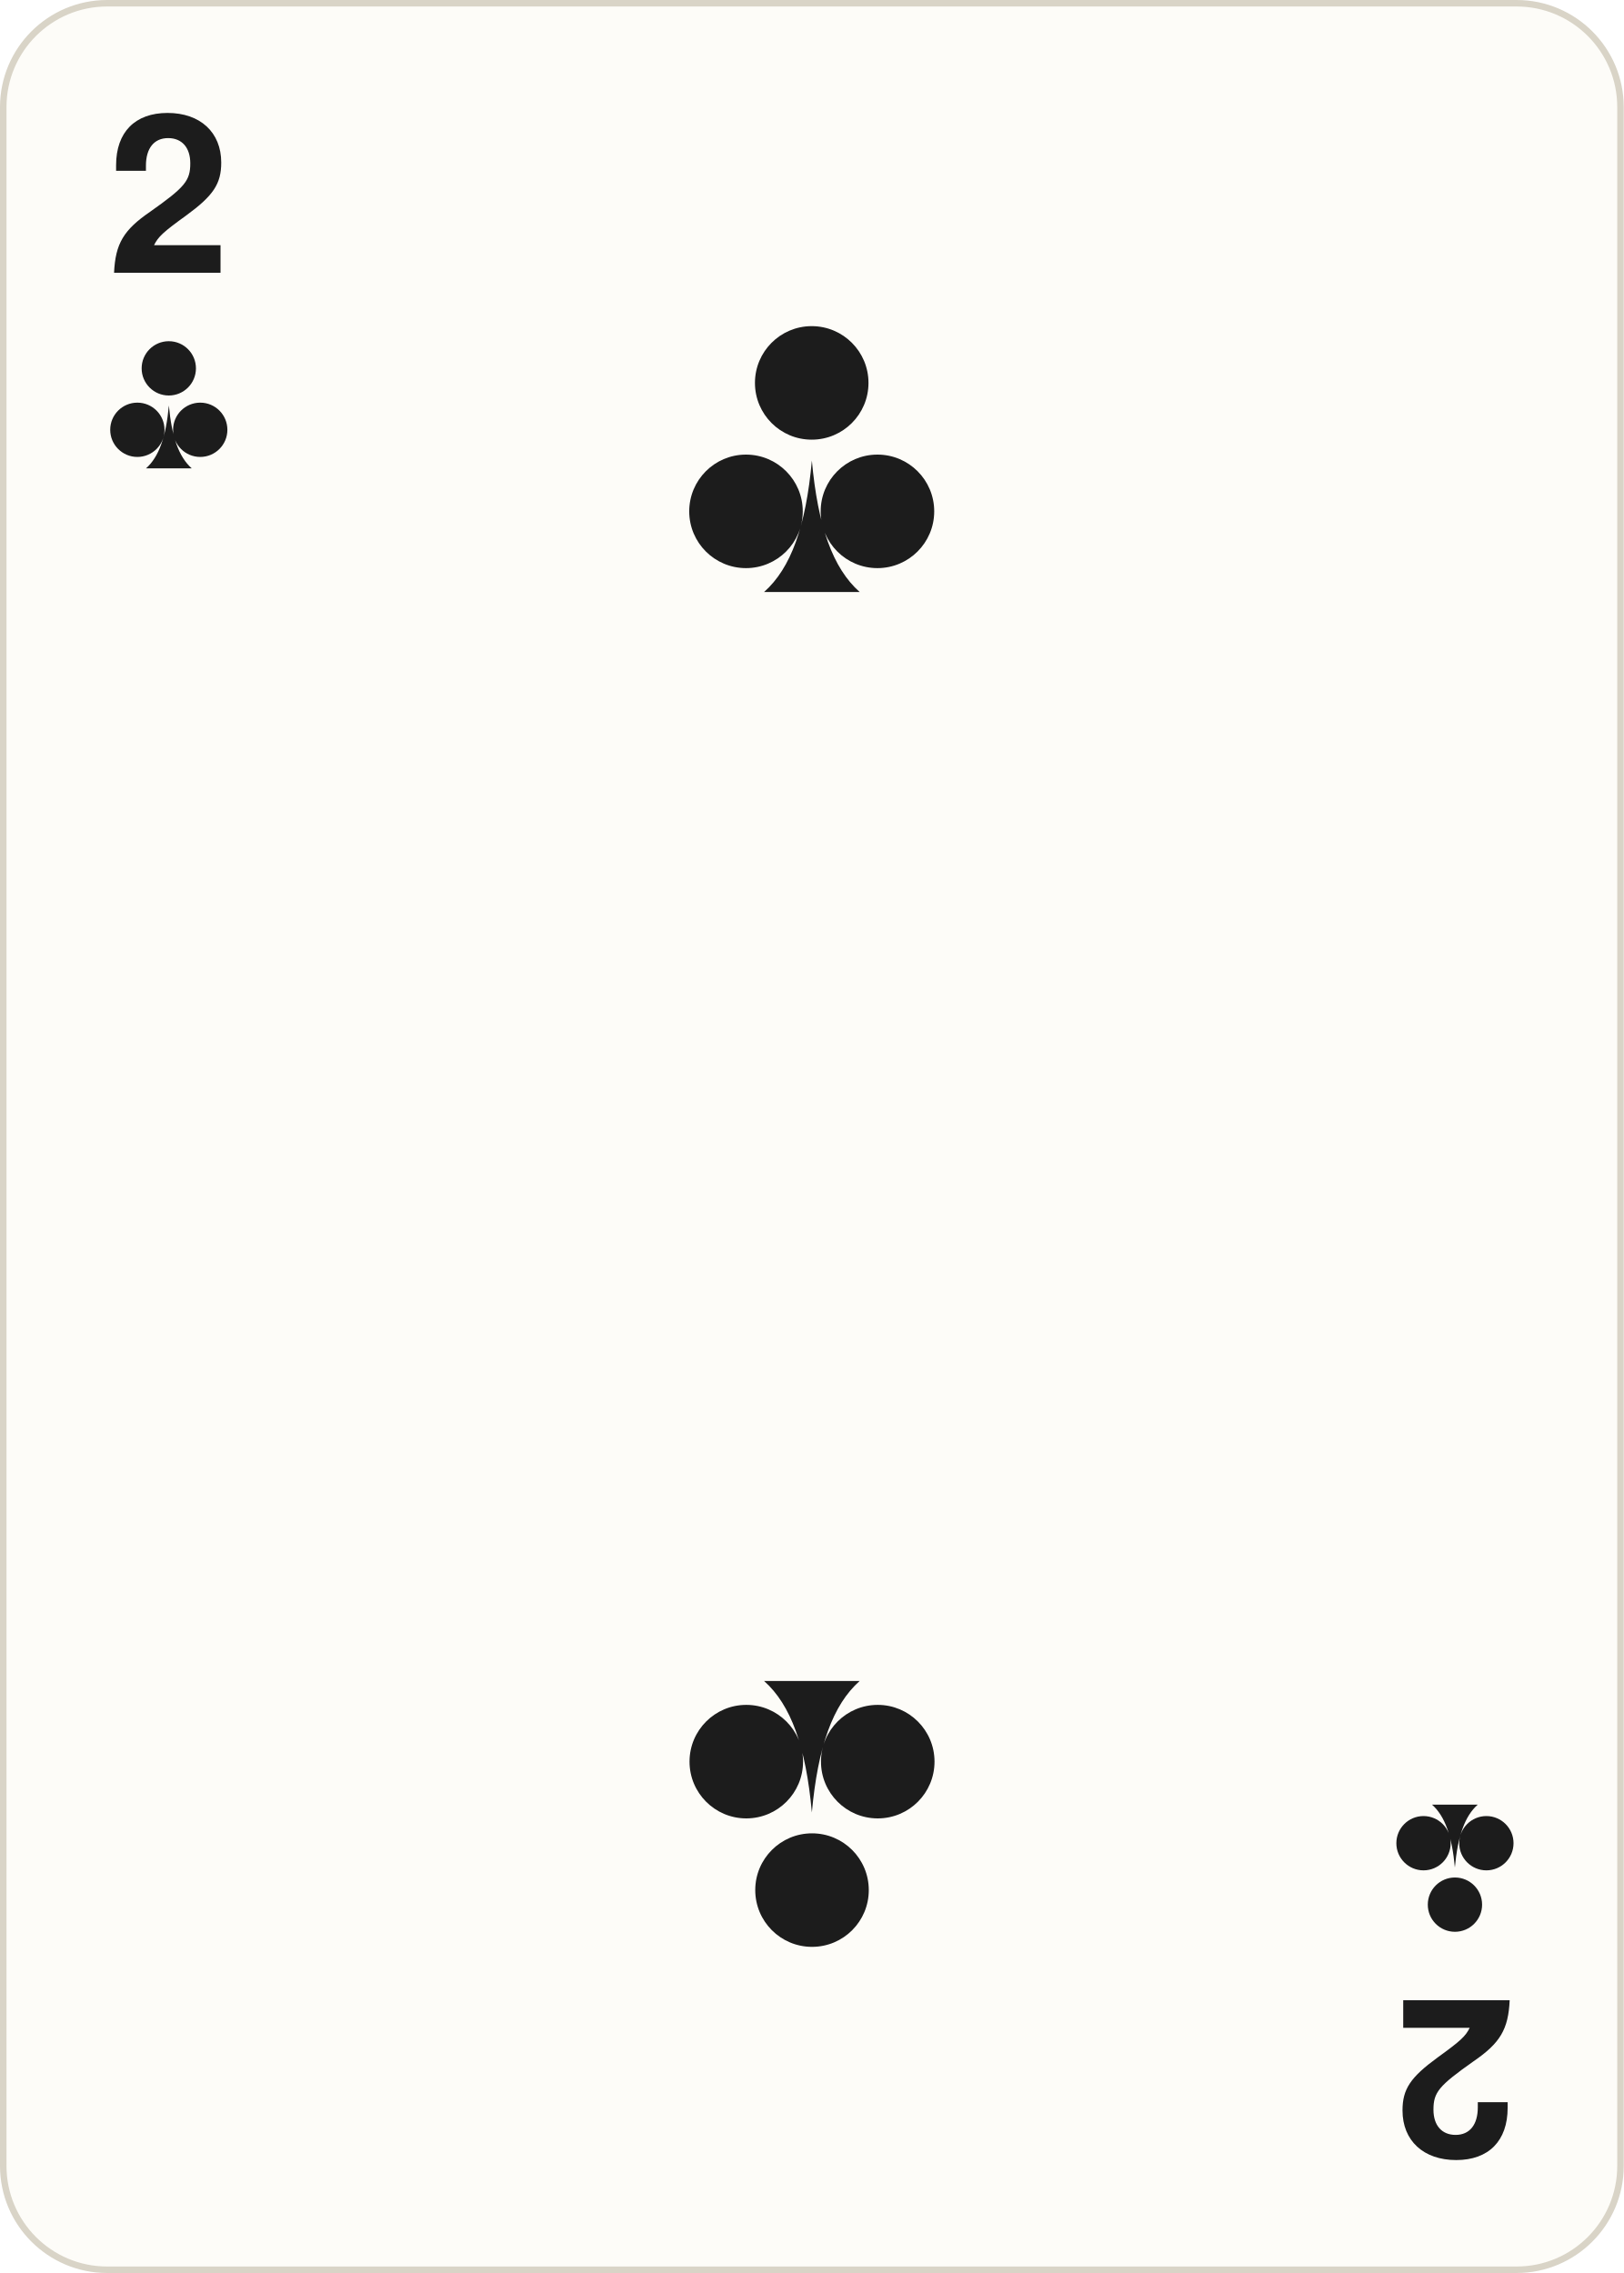
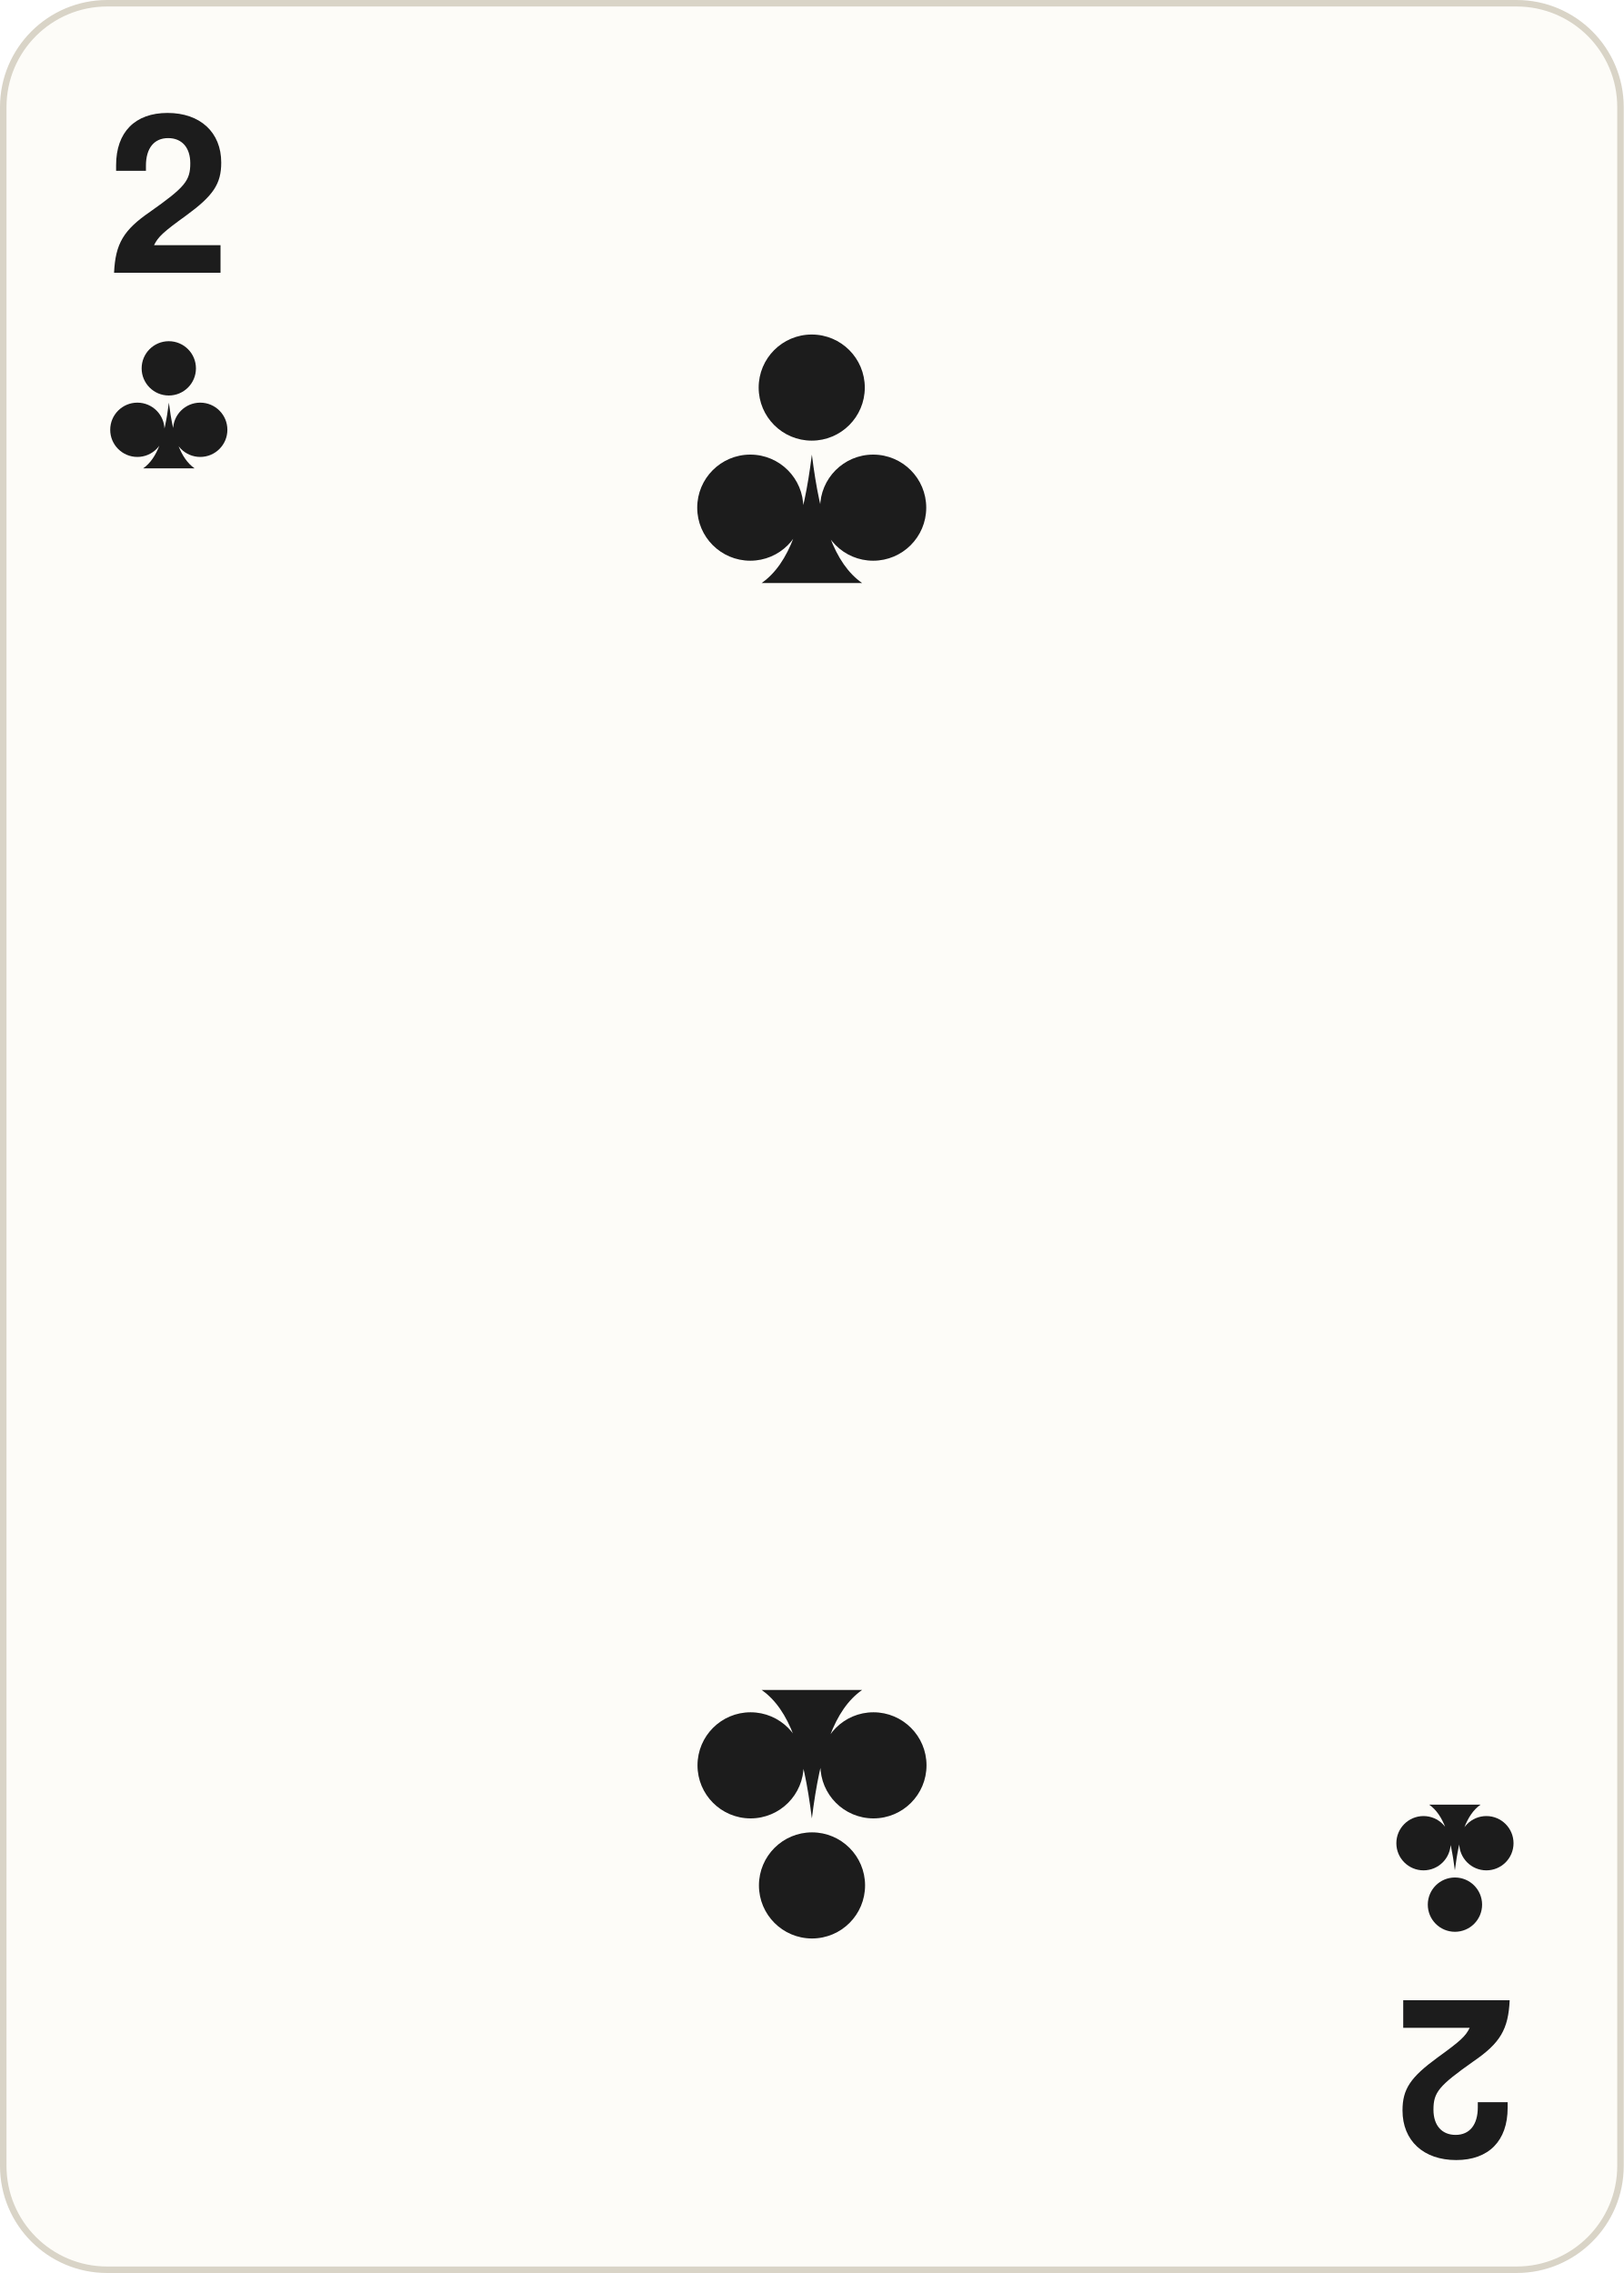
<svg xmlns="http://www.w3.org/2000/svg" viewBox="0 0 250 350" width="250" height="350">
  <rect x="0.5" y="0.5" width="249" height="349" rx="16" fill="#fdfcf8" stroke="#d9d4c7" stroke-width="1" />
  <text x="26" y="42" font-size="34" font-weight="700" text-anchor="middle" fill="#1c1c1c" font-family="Helvetica Neue, Helvetica, Arial, sans-serif">2</text>
-   <path d="M50,7 A19,19 0 1 1 49.9,7 Z M28,50 A19,19 0 1 1 27.9,50 Z M72,50 A19,19 0 1 1 71.9,50 Z M50,52 C52,74 57,88 66,96 L34,96 C43,88 48,74 50,52 Z" fill="#1c1c1c" transform="translate(26.0,62.0) scale(0.22) translate(-50,-50)" />
+   <path d="M50,7 A19,19 0 1 1 49.9,7 Z M28,50 A19,19 0 1 1 27.9,50 Z M72,50 A19,19 0 1 1 71.9,50 Z M50,50 C53,74 58,89 68,96 L32,96 C42,89 47,74 50,50 Z" fill="#1c1c1c" transform="translate(26.0,62.0) scale(0.22) translate(-50,-50)" />
  <g transform="rotate(180 125.0 175.0)">
    <text x="26" y="42" font-size="34" font-weight="700" text-anchor="middle" fill="#1c1c1c" font-family="Helvetica Neue, Helvetica, Arial, sans-serif">2</text>
-     <path d="M50,7 A19,19 0 1 1 49.9,7 Z M28,50 A19,19 0 1 1 27.9,50 Z M72,50 A19,19 0 1 1 71.9,50 Z M50,52 C52,74 57,88 66,96 L34,96 C43,88 48,74 50,52 Z" fill="#1c1c1c" transform="translate(26.0,62.0) scale(0.22) translate(-50,-50)" />
+     <path d="M50,7 A19,19 0 1 1 49.9,7 Z M28,50 A19,19 0 1 1 27.9,50 Z M72,50 A19,19 0 1 1 71.9,50 Z M50,50 C53,74 58,89 68,96 L32,96 C42,89 47,74 50,50 Z" fill="#1c1c1c" transform="translate(26.0,62.0) scale(0.22) translate(-50,-50)" />
  </g>
-   <path d="M50,7 A19,19 0 1 1 49.9,7 Z M28,50 A19,19 0 1 1 27.9,50 Z M72,50 A19,19 0 1 1 71.9,50 Z M50,52 C52,74 57,88 66,96 L34,96 C43,88 48,74 50,52 Z" fill="#1c1c1c" transform="translate(125.0,70.0) scale(0.46) translate(-50,-50)" />
-   <path d="M50,7 A19,19 0 1 1 49.9,7 Z M28,50 A19,19 0 1 1 27.9,50 Z M72,50 A19,19 0 1 1 71.9,50 Z M50,52 C52,74 57,88 66,96 L34,96 C43,88 48,74 50,52 Z" fill="#1c1c1c" transform="translate(125.0,280.0) rotate(180) scale(0.46) translate(-50,-50)" />
+   <path d="M50,7 A19,19 0 1 1 49.9,7 Z M28,50 A19,19 0 1 1 27.9,50 Z M72,50 A19,19 0 1 1 71.9,50 Z M50,50 C53,74 58,89 68,96 L32,96 C42,89 47,74 50,50 Z" fill="#1c1c1c" transform="translate(125.0,70.0) scale(0.43) translate(-50,-50)" />
+   <path d="M50,7 A19,19 0 1 1 49.9,7 Z M28,50 A19,19 0 1 1 27.9,50 Z M72,50 A19,19 0 1 1 71.9,50 Z M50,50 C53,74 58,89 68,96 L32,96 C42,89 47,74 50,50 Z" fill="#1c1c1c" transform="translate(125.0,280.0) rotate(180) scale(0.43) translate(-50,-50)" />
</svg>
